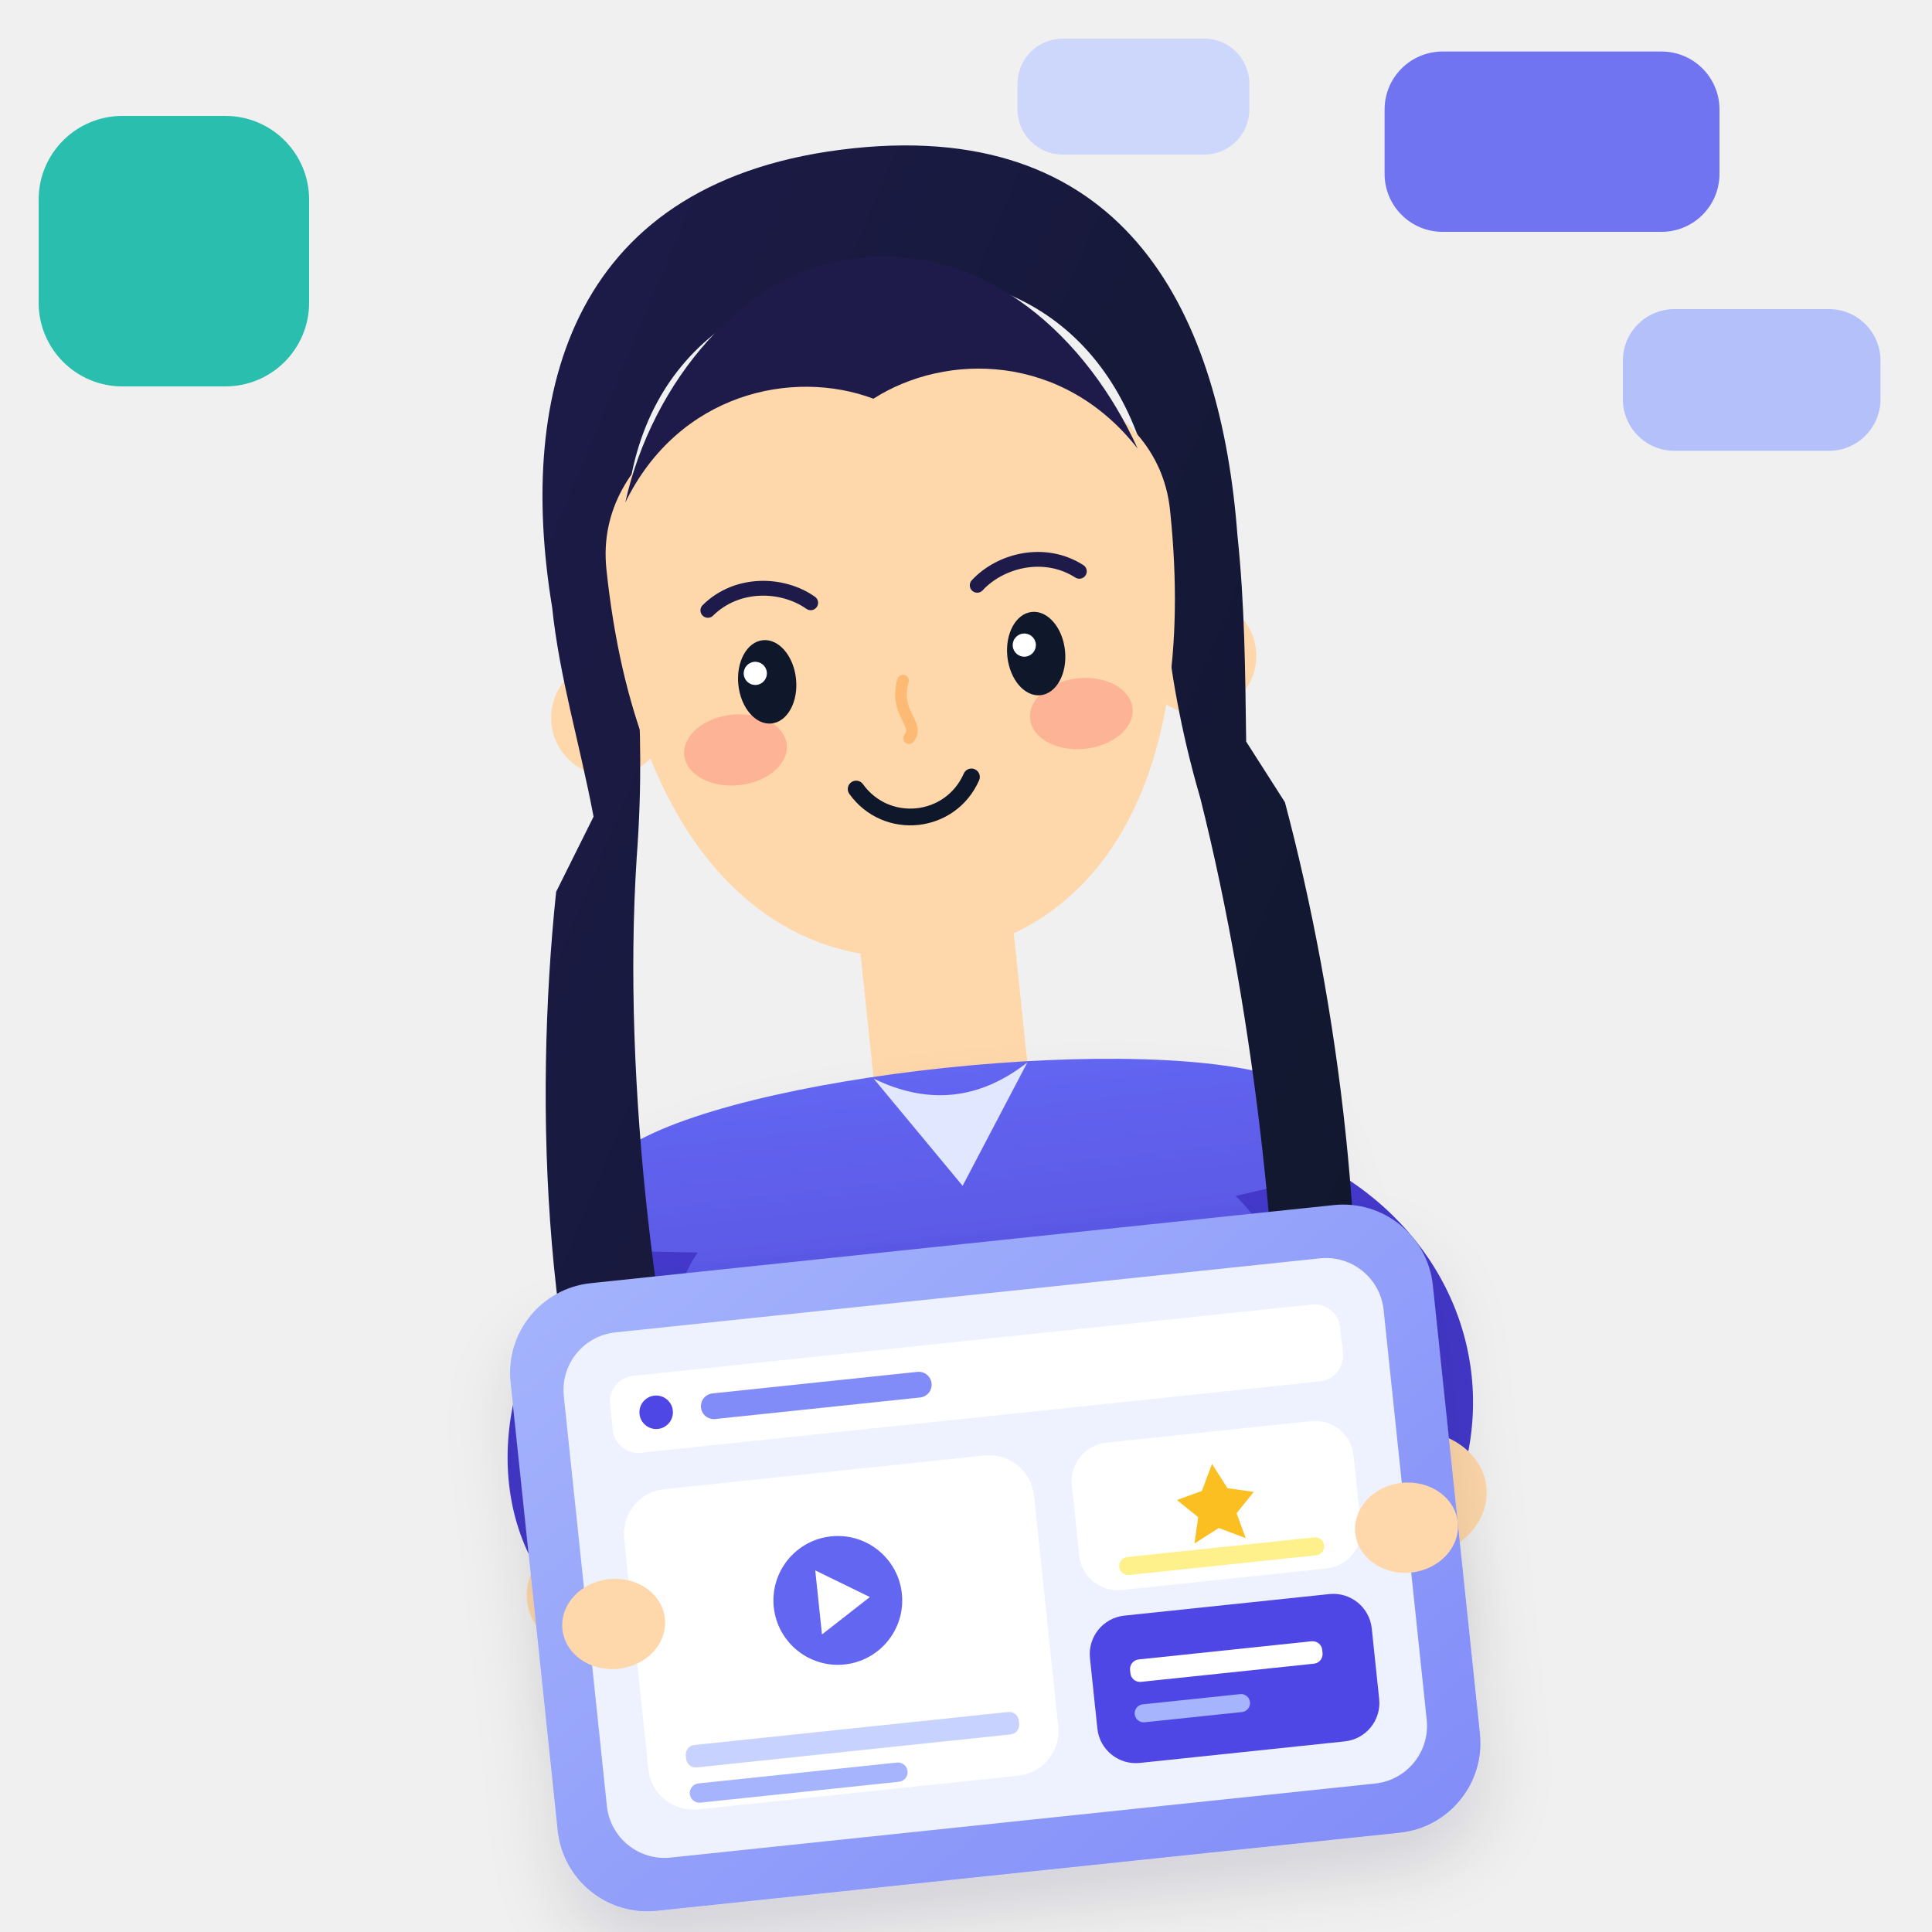
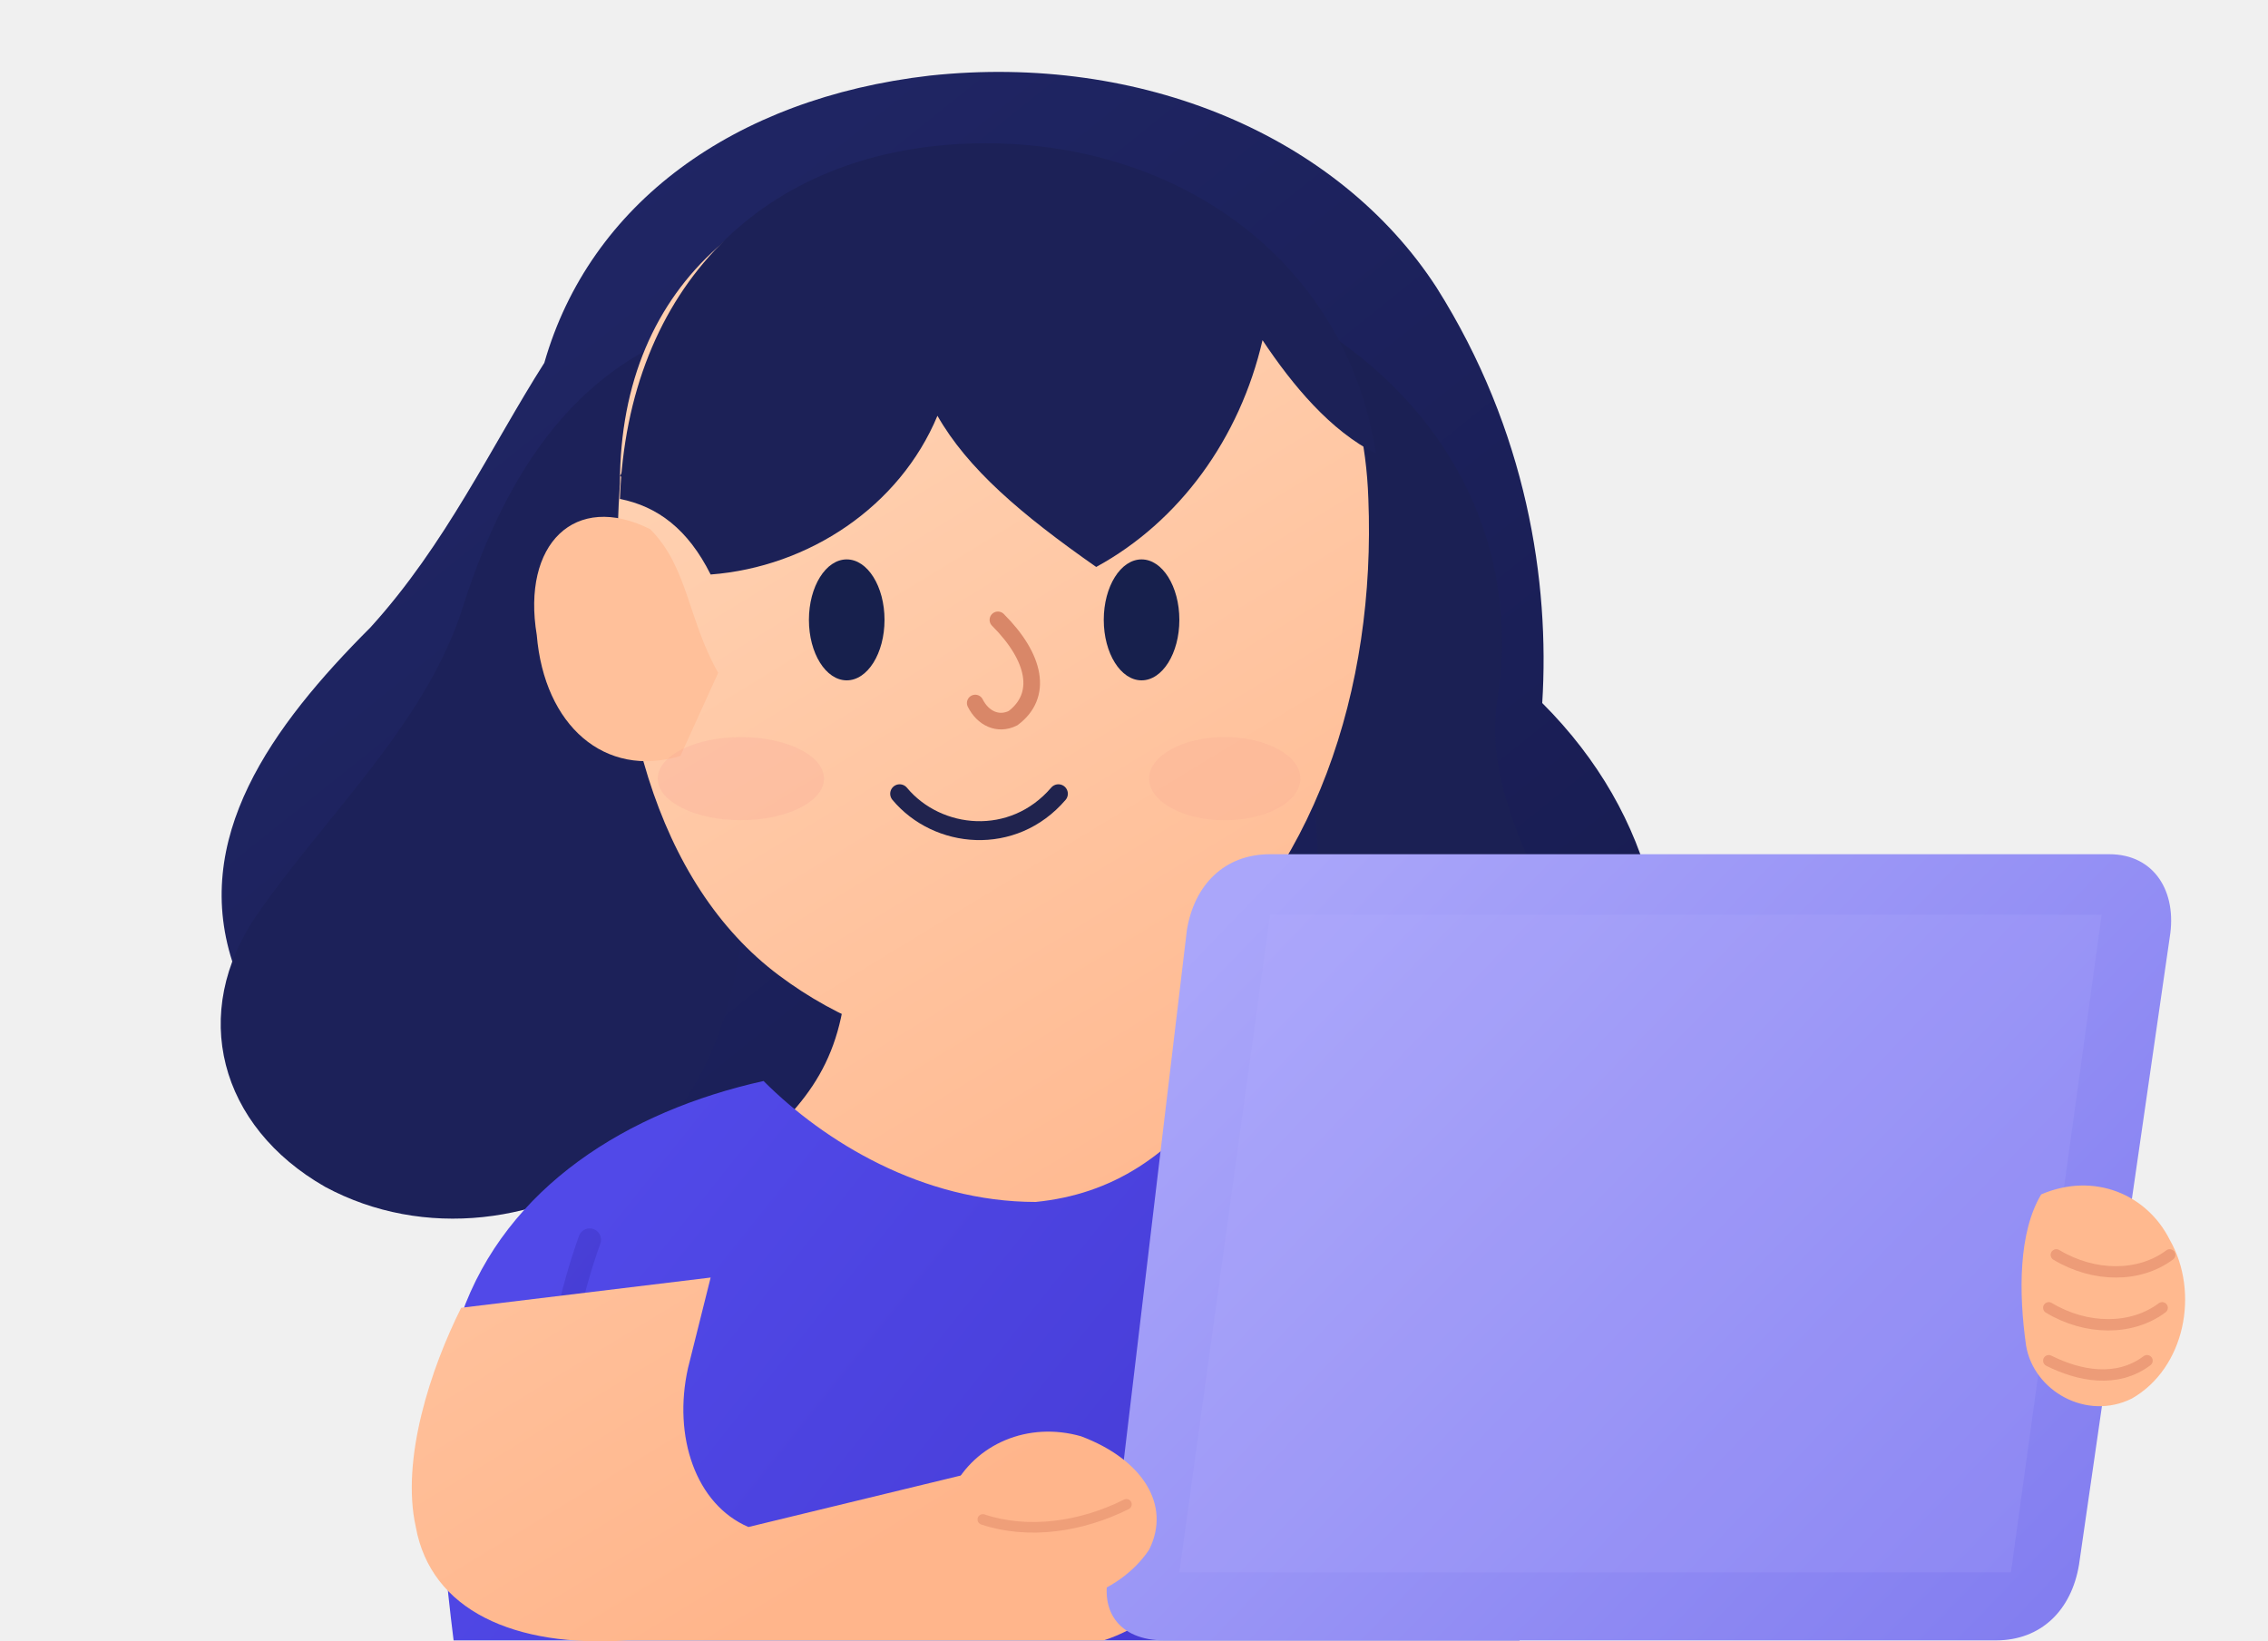
- <svg xmlns="http://www.w3.org/2000/svg" width="300" height="300" viewBox="0 0 300 300" fill="none">
+ <svg xmlns="http://www.w3.org/2000/svg" width="300" height="217" viewBox="0 0 300 217" fill="none">
  <defs>
-     <linearGradient id="hairGradient" x1="0%" y1="0%" x2="100%" y2="100%">
-       <stop offset="0%" stop-color="#1e1b4b" />
-       <stop offset="100%" stop-color="#0f172a" />
+     <linearGradient id="skin" x1="105" y1="55" x2="175" y2="170" gradientUnits="userSpaceOnUse">
+       <stop stop-color="#FFD0B0" />
+       <stop offset="1" stop-color="#FFB58B" />
    </linearGradient>
-     <linearGradient id="shirtGradient" x1="0%" y1="0%" x2="0%" y2="100%">
-       <stop offset="0%" stop-color="#6366f1" />
-       <stop offset="100%" stop-color="#4338ca" />
+     <linearGradient id="hair" x1="75" y1="18" x2="205" y2="180" gradientUnits="userSpaceOnUse">
+       <stop stop-color="#202665" />
+       <stop offset="1" stop-color="#171B4F" />
    </linearGradient>
-     <linearGradient id="tabletGradient" x1="0%" y1="0%" x2="100%" y2="100%">
-       <stop offset="0%" stop-color="#a5b4fc" />
-       <stop offset="100%" stop-color="#818cf8" />
+     <linearGradient id="shirt" x1="90" y1="145" x2="180" y2="217" gradientUnits="userSpaceOnUse">
+       <stop stop-color="#5149E8" />
+       <stop offset="1" stop-color="#4439D2" />
    </linearGradient>
-     <filter id="softShadow" x="-20%" y="-20%" width="140%" height="140%">
-       <feDropShadow dx="0" dy="6" stdDeviation="5" flood-color="#0f172a" flood-opacity="0.12" />
-     </filter>
+     <linearGradient id="tablet" x1="170" y1="112" x2="275" y2="213" gradientUnits="userSpaceOnUse">
+       <stop stop-color="#AAA6FA" />
+       <stop offset="1" stop-color="#827DF0" />
+     </linearGradient>
  </defs>
-   <rect x="6" y="18" width="42" height="42" rx="13" fill="#14b8a6" opacity="0.9" />
-   <rect x="215" y="8" width="52" height="28" rx="9" fill="#6366f1" opacity="0.9" />
-   <rect x="252" y="48" width="40" height="22" rx="8" fill="#a5b4fc" opacity="0.8" />
-   <rect x="158" y="6" width="36" height="18" rx="7" fill="#c7d2fe" opacity="0.85" />
-   <g transform="rotate(-6 150 170)">
-     <path d="M136 138 C136 138 136 163 136 166 C143 170 153 170 160 166 C160 163 160 138 160 138 Z" fill="#fed7aa" />
-     <g filter="url(#softShadow)">
-       <path d="M96 173 C114 163 180 163 200 173 L216 256 C190 264 106 264 80 256 Z" fill="url(#shirtGradient)" />
-       <path d="M136 166 L148 184 L160 166 C152 171 144 171 136 166 Z" fill="#e0e7ff" />
-     </g>
-     <path d="M90 188 C74 202 68 224 78 240 C84 249 98 247 99 235 C101 220 96 202 106 190 Z" fill="#4338ca" />
-     <path d="M206 188 C222 200 228 220 220 238 C215 248 202 247 200 235 C198 220 200 202 190 190 Z" fill="#4338ca" />
-     <ellipse cx="86" cy="241" rx="12" ry="10" fill="#fed7aa" />
-     <ellipse cx="212" cy="239" rx="12" ry="10" fill="#fed7aa" />
-     <circle cx="101" cy="106" r="9" fill="#fed7aa" />
-     <circle cx="193" cy="106" r="9" fill="#fed7aa" />
-     <path d="M148 22 C 104 22 92 54 94 88 C 94 99 96 109 97 121 L 90 132 C 83 165 80 208 90 240 C 94 250 106 251 103 237 C 98 206 97 163 103 128 C 107 106 106 90 106 86 C 106 58 122 42 148 42 C 173 42 189 58 189 86 C 189 90 187 106 191 128 C 196 163 196 205 192 234 C 190 248 200 247 203 236 C 210 202 209 162 204 130 L 199 120 C 200 109 201 99 201 88 C 202 54 191 22 148 22 Z" fill="url(#hairGradient)" />
-     <path d="M103 83 C103 46 191 46 191 83 C191 128 171 148 147 148 C123 148 103 128 103 83 Z" fill="#fed7aa" />
-     <ellipse cx="120" cy="113" rx="8" ry="5.5" fill="#f87171" opacity="0.35" />
-     <ellipse cx="174" cy="113" rx="8" ry="5.5" fill="#f87171" opacity="0.35" />
-     <ellipse cx="126" cy="103" rx="4.5" ry="6.5" fill="#0f172a" />
-     <ellipse cx="168" cy="103" rx="4.5" ry="6.5" fill="#0f172a" />
-     <circle cx="124.3" cy="101.5" r="1.8" fill="#ffffff" />
-     <circle cx="166.3" cy="101.5" r="1.8" fill="#ffffff" />
-     <path d="M118 91 C123 87 130 88 134 91.5" stroke="#1e1b4b" stroke-width="2.3" stroke-linecap="round" fill="none" />
-     <path d="M176 91 C171 87 164 88 160 91.5" stroke="#1e1b4b" stroke-width="2.3" stroke-linecap="round" fill="none" />
-     <path d="M147 105 C145 110 149 112 147 114" stroke="#fdba74" stroke-width="1.8" stroke-linecap="round" fill="none" />
-     <path d="M138 121 C142 128 152 128 156 121" stroke="#0f172a" stroke-width="2.6" stroke-linecap="round" fill="none" />
-     <path d="M107 73 C117 57 135 55 147 61 C159 55 177 57 187 73 C181 55 167 39 147 39 C129 39 113 55 107 73 Z" fill="#1e1b4b" />
-     <g filter="url(#softShadow)">
-       <rect x="75" y="193" width="144" height="98" rx="14" fill="url(#tabletGradient)" />
-       <rect x="83" y="201" width="128" height="82" rx="9" fill="#eef2ff" />
-       <rect x="90" y="208" width="114" height="12" rx="4" fill="#ffffff" />
-       <circle cx="97" cy="214" r="2.6" fill="#4f46e5" />
-       <rect x="104" y="212" width="36" height="4" rx="2" fill="#818cf8" />
-       <rect x="90" y="226" width="64" height="50" rx="7" fill="#ffffff" />
-       <circle cx="122" cy="246" r="10" fill="#6366f1" />
-       <polygon points="119,241 127,246 119,251" fill="#ffffff" />
-       <rect x="96" y="266" width="52" height="3.5" rx="1.5" fill="#c7d2fe" />
-       <rect x="96" y="272" width="34" height="3" rx="1.5" fill="#a5b4fc" />
-       <rect x="160" y="226" width="44" height="23" rx="6" fill="#ffffff" />
-       <path d="M182 231 L184 235 L188 236 L185 239 L186 243 L182 241 L178 243 L179 239 L176 236 L180 235 Z" fill="#fbbf24" />
-       <rect x="166" y="244" width="32" height="2.8" rx="1.4" fill="#fef08a" />
-       <rect x="160" y="253" width="44" height="23" rx="6" fill="#4f46e5" />
-       <rect x="166" y="260" width="30" height="3.5" rx="1.5" fill="#ffffff" />
-       <rect x="166" y="267" width="18" height="2.8" rx="1.4" fill="#a5b4fc" />
-     </g>
-     <ellipse cx="87" cy="246" rx="8" ry="7" fill="#fed7aa" />
-     <ellipse cx="211" cy="244" rx="8" ry="7" fill="#fed7aa" />
-   </g>
+   <path fill="url(#hair)" d=" M92 150 C65 151 37 145 31 128 C25 111 36 96 49 83 C59 72 65 59 72 48 C78 27 97 13 123 10 C151 7 177 18 190 38 C202 57 205 77 204 93 C219 108 223 127 218 146 C214 161 203 174 188 181 L112 181 C105 168 99 158 92 150Z" />
+   <path fill="#1C2159" d=" M94 43 C75 48 66 65 61 81 C56 96 43 108 34 121 C25 134 29 149 43 157 C56 164 72 162 84 153 C96 143 100 125 98 108 C96 89 106 61 94 43Z" />
+   <path fill="#1B2054" d=" M177 45 C194 57 201 75 198 93 C196 107 207 121 212 136 C218 152 211 167 198 174 C187 180 175 175 170 166 C165 156 170 145 173 132 C177 114 171 94 173 77 C174 63 174 52 177 45Z" />
+   <path fill="url(#skin)" d=" M112 119 C113 135 110 142 103 149 C111 160 126 166 143 165 C159 164 171 157 177 146 C169 139 167 130 168 116Z" />
+   <path fill="url(#skin)" d=" M82 64 C82 37 101 22 128 21 C157 20 180 36 181 66 C182 91 174 116 155 131 C140 143 119 141 103 129 C87 117 80 93 82 64Z" />
+   <path fill="#FFC09A" d=" M86 70 C76 65 69 72 71 84 C72 96 80 103 90 100 L95 89 C91 82 91 75 86 70Z" />
+   <path fill="#1C2157" d=" M82 66 C83 38 101 20 128 19 C155 18 178 34 182 60 C176 57 171 51 167 45 C164 58 156 69 145 75 C135 68 128 62 124 55 C119 67 107 75 94 76 C91 70 87 67 82 66Z" />
+   <path fill="#1C2157" d=" M89 65 C101 68 114 62 123 50 C130 40 133 32 134 27 C122 37 109 42 97 43 C90 47 86 55 82 63Z" />
+   <ellipse cx="98" cy="103" rx="11" ry="5.5" fill="#F18F8C" opacity=".16" />
+   <ellipse cx="162" cy="103" rx="10" ry="5.5" fill="#F18F8C" opacity=".14" />
+   <ellipse cx="112" cy="82" rx="5" ry="8" fill="#17204D" />
+   <ellipse cx="151" cy="82" rx="5" ry="8" fill="#17204D" />
+   <path d="   M132 82   C137 87 138 92 134 95   C132 96 130 95 129 93" stroke="#D98768" stroke-width="2.2" stroke-linecap="round" />
+   <path d="   M119 105   C124 111 134 112 140 105" stroke="#20234E" stroke-width="2.5" stroke-linecap="round" />
+   <path fill="url(#shirt)" d=" M101 143 C83 147 67 157 61 174 C57 185 58 201 60 217 H201 C204 200 203 184 197 172 C190 157 177 148 162 143 C155 153 147 158 137 159 C122 159 109 151 101 143Z" />
+   <path d="M78 164 C73 178 72 193 73 210" stroke="#4037C8" stroke-width="3" stroke-linecap="round" opacity=".55" />
+   <path fill="url(#skin)" d=" M61 173 C57 181 53 193 55 202 C57 213 68 218 83 217 L146 217 C155 214 159 207 155 200 C151 193 141 191 132 194 L99 202 C92 199 89 190 91 181 L94 169Z" />
+   <path fill="url(#tablet)" d=" M157 123 C158 117 162 113 168 113 H279 C285 113 288 118 287 124 L275 207 C274 213 270 217 264 217 H154 C148 217 145 213 147 207Z" />
+   <path d="M168 121 H278 L266 208 H156Z" fill="#B7B4FF" opacity=".16" />
+   <path fill="#FFB98F" d=" M270 158 C277 155 284 158 287 164 C291 171 289 181 282 185 C276 188 269 184 268 178 C267 171 267 163 270 158Z" />
+   <path d="   M272 166   C277 169 283 169 287 166   M271 173   C276 176 282 176 286 173   M271 180   C275 182 280 183 284 180" stroke="#E89572" stroke-width="1.5" stroke-linecap="round" opacity=".8" />
+   <path fill="url(#skin)" d=" M143 190 C136 188 129 191 126 197 C123 203 126 209 132 211 C139 214 148 211 152 205 C155 199 151 193 143 190Z" />
+   <path d="M130 201 C136 203 143 202 149 199" stroke="#E89572" stroke-width="1.4" stroke-linecap="round" opacity=".7" />
</svg>
